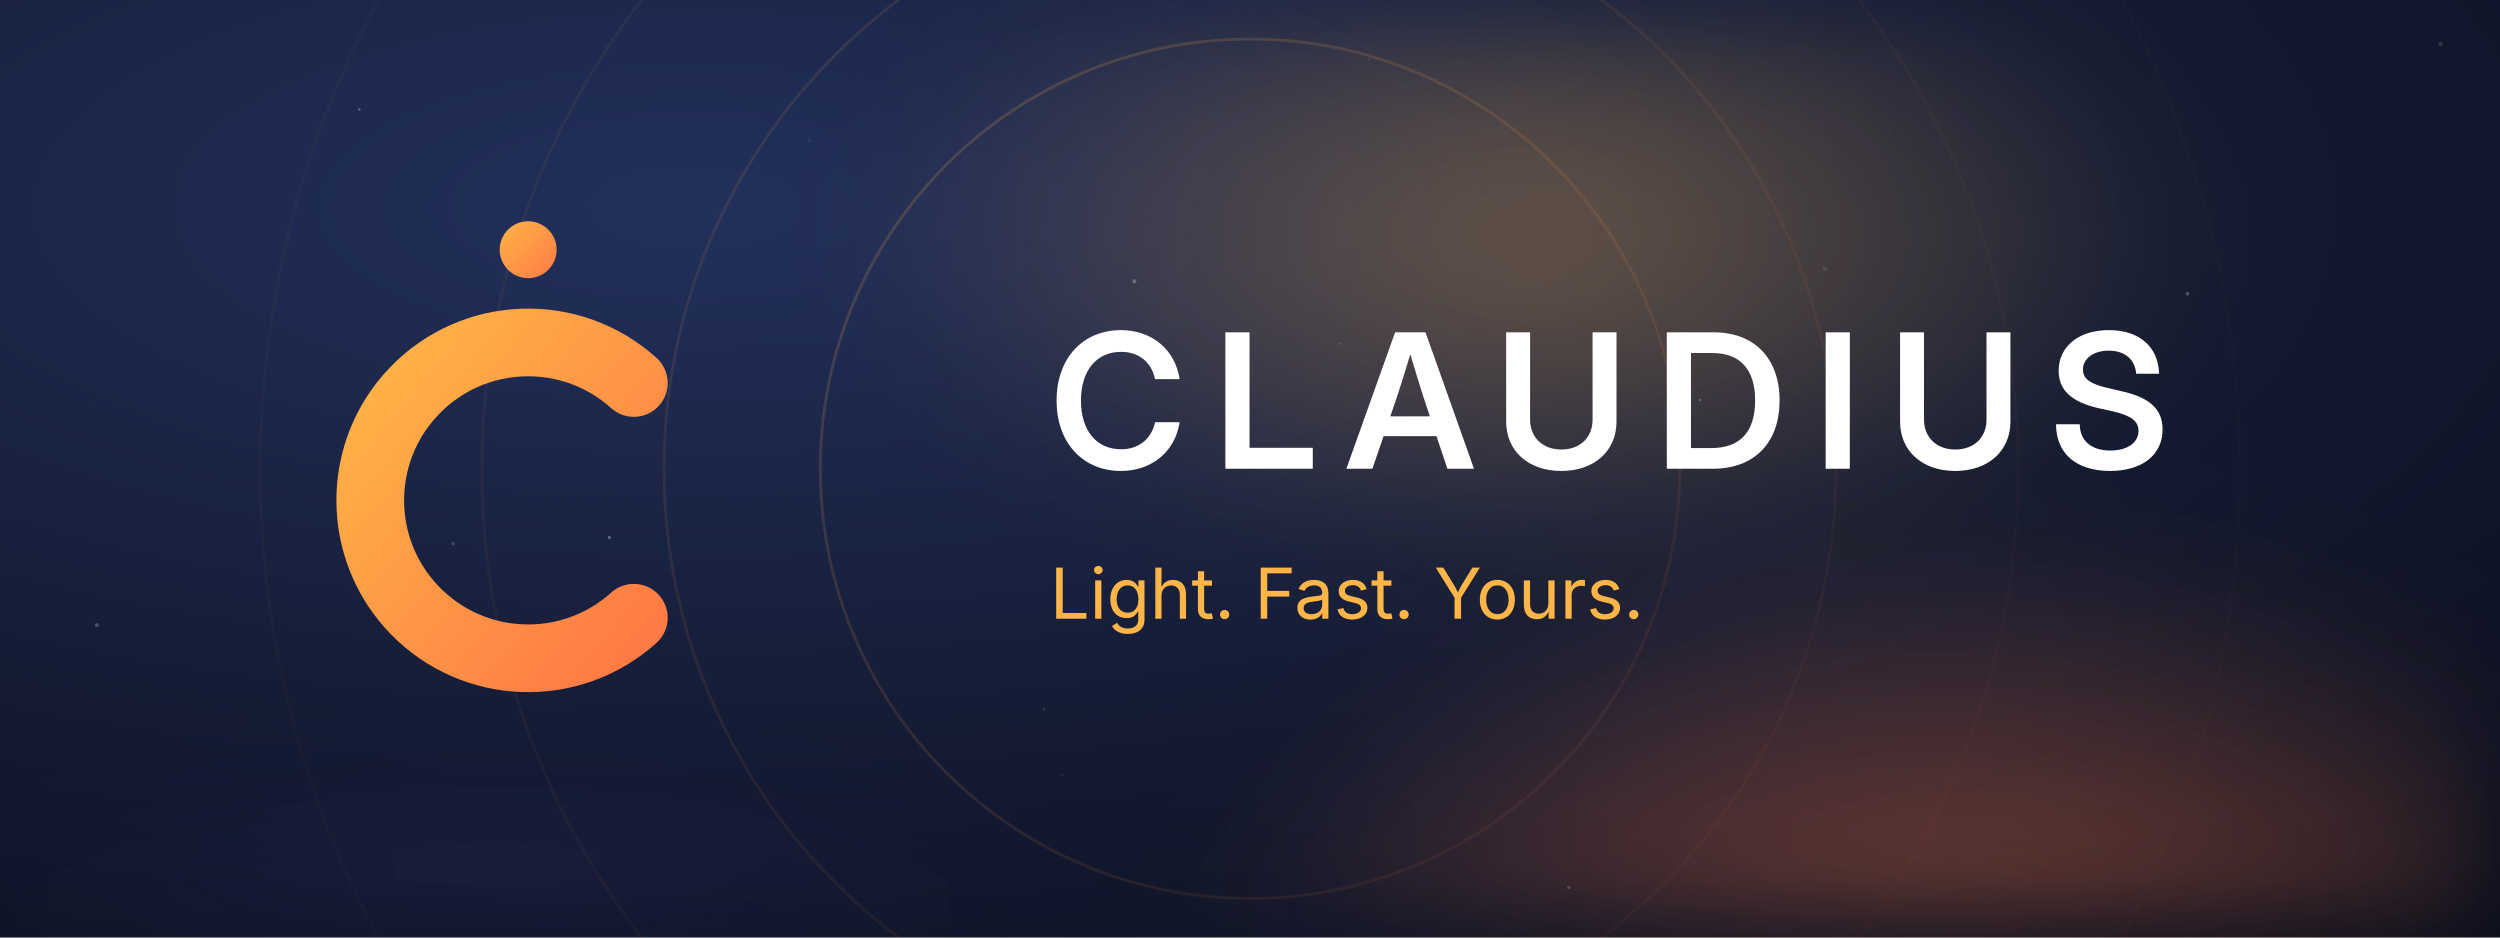
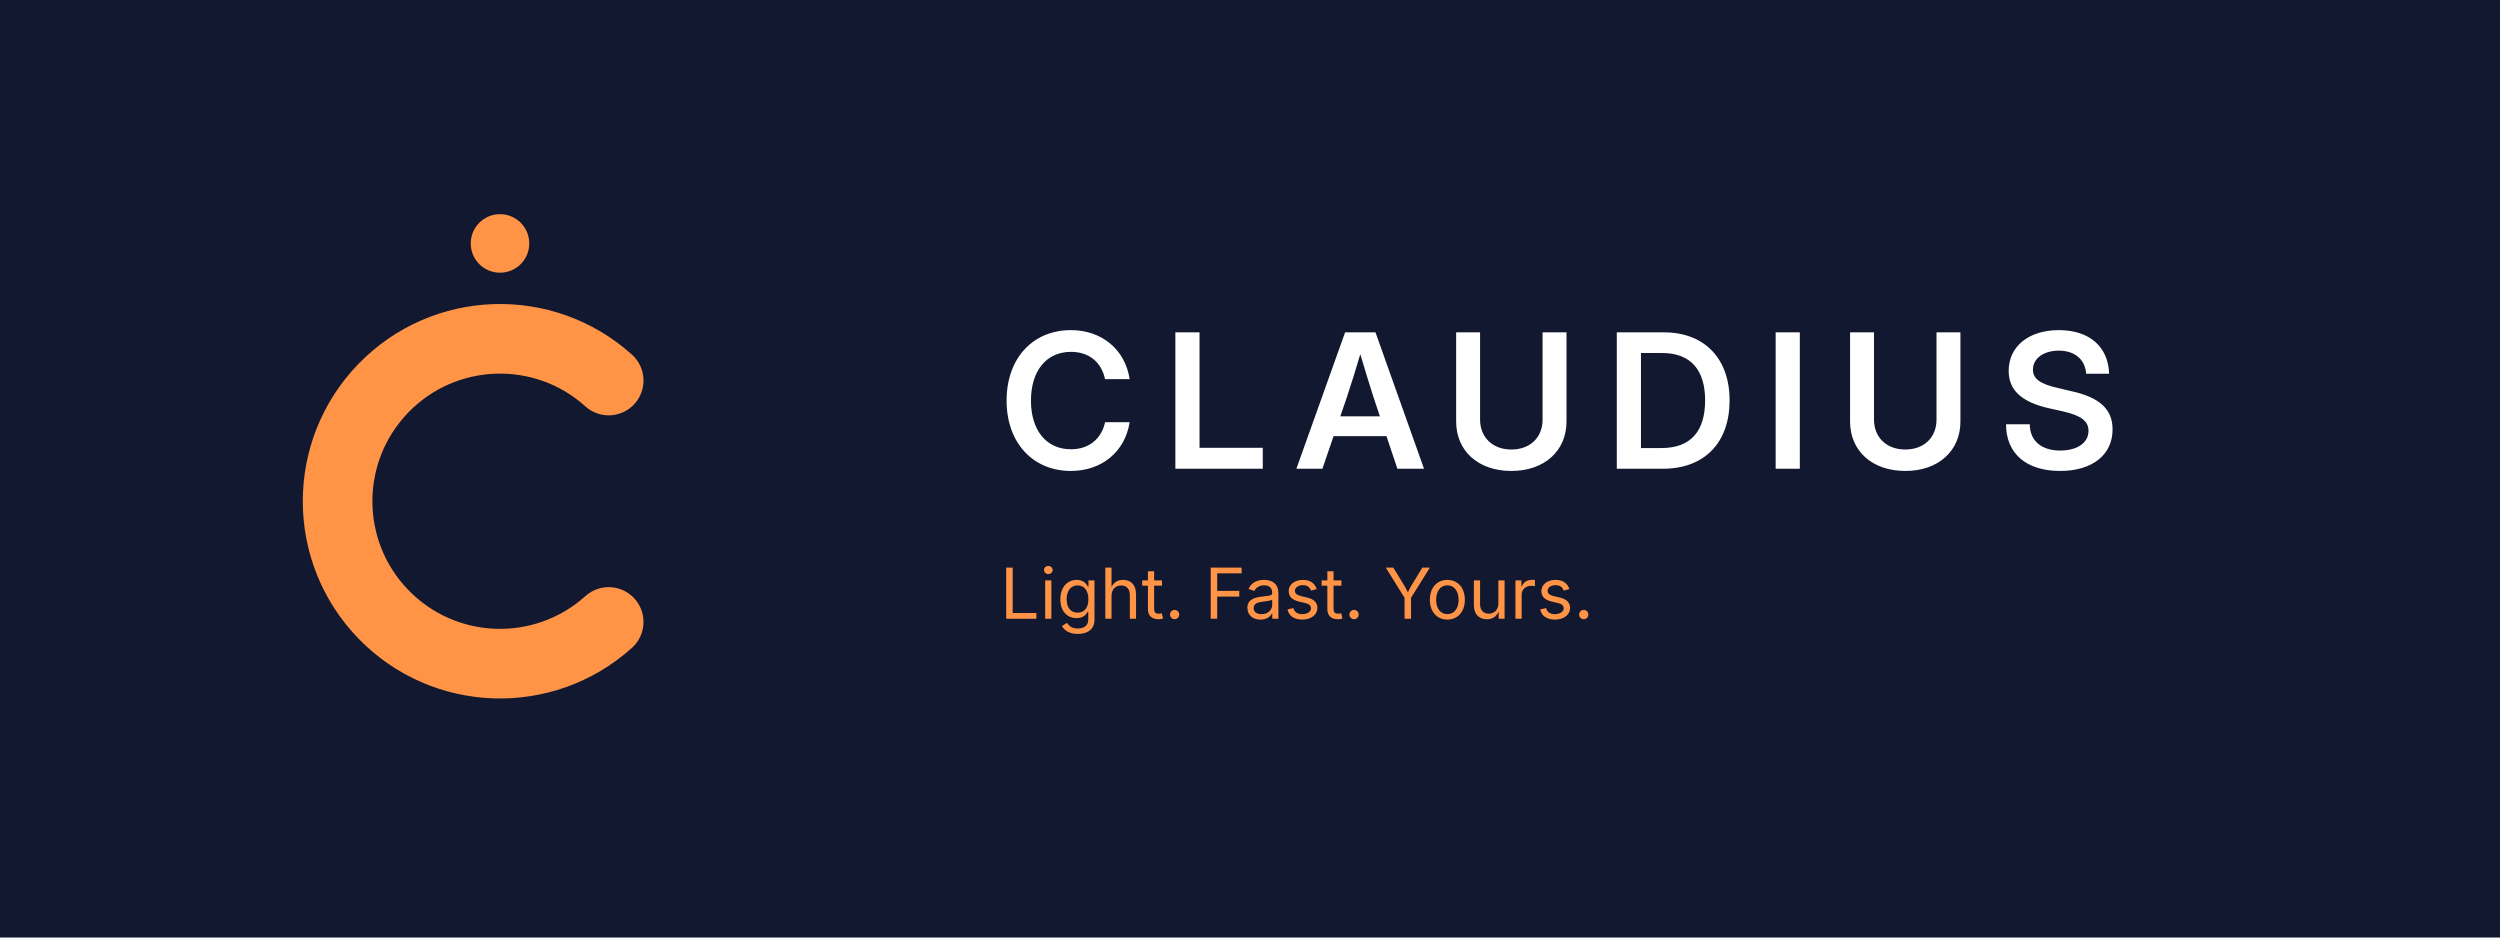
<svg xmlns="http://www.w3.org/2000/svg" width="800" height="300" viewBox="0 0 800 300">
  <defs>
    <linearGradient id="gold" x1="0" y1="0" x2="1" y2="1">
      <stop offset="0" stop-color="#ffb547" />
      <stop offset="1" stop-color="#ff7a45" />
    </linearGradient>
-     <radialGradient id="bg" cx="0.28" cy="0.22" r="1.05">
-       <stop offset="0" stop-color="#22305c" />
-       <stop offset="0.55" stop-color="#141b33" />
-       <stop offset="1" stop-color="#0a0e1c" />
-     </radialGradient>
-     <radialGradient id="glowA" cx="0.5" cy="0.5" r="0.5">
-       <stop offset="0" stop-color="#ff7a45" stop-opacity="0.55" />
-       <stop offset="1" stop-color="#ff7a45" stop-opacity="0" />
-     </radialGradient>
-     <radialGradient id="glowB" cx="0.5" cy="0.5" r="0.5">
-       <stop offset="0" stop-color="#7c5cff" stop-opacity="0.45" />
-       <stop offset="1" stop-color="#7c5cff" stop-opacity="0" />
-     </radialGradient>
-     <radialGradient id="glowC" cx="0.5" cy="0.5" r="0.5">
-       <stop offset="0" stop-color="#ffb547" stop-opacity="0.35" />
-       <stop offset="1" stop-color="#ffb547" stop-opacity="0" />
-     </radialGradient>
-     <linearGradient id="ring" x1="0" y1="0" x2="1" y2="1">
-       <stop offset="0" stop-color="#ffb547" stop-opacity="0.9" />
-       <stop offset="1" stop-color="#ff7a45" stop-opacity="0.2" />
-     </linearGradient>
-     <filter id="blur" x="-50%" y="-50%" width="200%" height="200%">
-       <feGaussianBlur stdDeviation="20" />
-     </filter>
  </defs>
-   <rect width="800" height="300" fill="url(#bg)" />
-   <g filter="url(#blur)">
-     <ellipse cx="625.0" cy="341.667" rx="258.333" ry="175.0" fill="url(#glowA)" />
-     <ellipse cx="158.333" cy="408.333" rx="266.667" ry="158.333" fill="url(#glowB)" />
-     <ellipse cx="491.667" cy="75.0" rx="216.667" ry="108.333" fill="url(#glowC)" />
+   <rect width="800" height="300" fill="#121830" />
+   <g transform="translate(52.00,42.00) scale(0.42188)">
+     <path d="M338.44,189.08 A123.20,123.20 0 1 0 338.44,372.20" fill="none" stroke="#ff9447" stroke-width="52.8" stroke-linecap="round" />
+     <circle cx="256" cy="85.1" r="22.2" fill="#ff9447" />
  </g>
-   <circle cx="400.0" cy="150.0" r="137.5" fill="none" stroke="url(#ring)" stroke-opacity="0.22" stroke-width="0.92" />
-   <circle cx="400.0" cy="150.0" r="187.5" fill="none" stroke="url(#ring)" stroke-opacity="0.13" stroke-width="0.92" />
-   <circle cx="400.0" cy="150.0" r="245.8" fill="none" stroke="url(#ring)" stroke-opacity="0.07" stroke-width="0.92" />
-   <circle cx="400.0" cy="150.0" r="316.7" fill="none" stroke="url(#ring)" stroke-opacity="0.04" stroke-width="0.92" />
-   <circle cx="259" cy="45" r="0.58" fill="#ffffff" fill-opacity="0.07" />
-   <circle cx="429" cy="110" r="0.28" fill="#ffffff" fill-opacity="0.20" />
-   <circle cx="30" cy="130" r="0.28" fill="#ffffff" fill-opacity="0.08" />
-   <circle cx="340" cy="248" r="0.31" fill="#ffffff" fill-opacity="0.12" />
-   <circle cx="502" cy="284" r="0.54" fill="#ffffff" fill-opacity="0.17" />
-   <circle cx="781" cy="14" r="0.68" fill="#ffffff" fill-opacity="0.14" />
-   <circle cx="115" cy="35" r="0.40" fill="#ffffff" fill-opacity="0.29" />
-   <circle cx="145" cy="174" r="0.57" fill="#ffffff" fill-opacity="0.16" />
-   <circle cx="438" cy="19" r="0.28" fill="#ffffff" fill-opacity="0.11" />
-   <circle cx="544" cy="128" r="0.41" fill="#ffffff" fill-opacity="0.23" />
-   <circle cx="363" cy="90" r="0.65" fill="#ffffff" fill-opacity="0.26" />
-   <circle cx="195" cy="172" r="0.51" fill="#ffffff" fill-opacity="0.31" />
-   <circle cx="584" cy="86" r="0.74" fill="#ffffff" fill-opacity="0.09" />
-   <circle cx="334" cy="227" r="0.33" fill="#ffffff" fill-opacity="0.20" />
-   <circle cx="31" cy="200" r="0.63" fill="#ffffff" fill-opacity="0.22" />
-   <circle cx="700" cy="94" r="0.60" fill="#ffffff" fill-opacity="0.23" />
-   <g transform="translate(64.0,45.0) scale(0.4102)">
-     <path d="M338.44,189.08 A123.20,123.20 0 1 0 338.44,372.20" fill="none" stroke="url(#gold)" stroke-width="52.8" stroke-linecap="round" />
-     <circle cx="256" cy="85.1" r="22.2" fill="url(#gold)" />
-   </g>
-   <text x="336.0" y="150.0" font-family="Inter Display, Inter, sans-serif" font-weight="600" font-size="60.0" letter-spacing="9.0" fill="#ffffff">CLAUDIUS</text>
-   <text x="336.0" y="198.0" font-family="Inter, sans-serif" font-size="22.5" fill="#ffb547">Light. Fast. Yours.</text>
+   <text x="320.0" y="150.0" font-family="Inter Display, Inter, sans-serif" font-weight="600" font-size="60.0" letter-spacing="9.0" fill="#ffffff">CLAUDIUS</text>
+   <text x="320.0" y="198.0" font-family="Inter, sans-serif" font-size="22.5" fill="#ff9447">Light. Fast. Yours.</text>
</svg>
